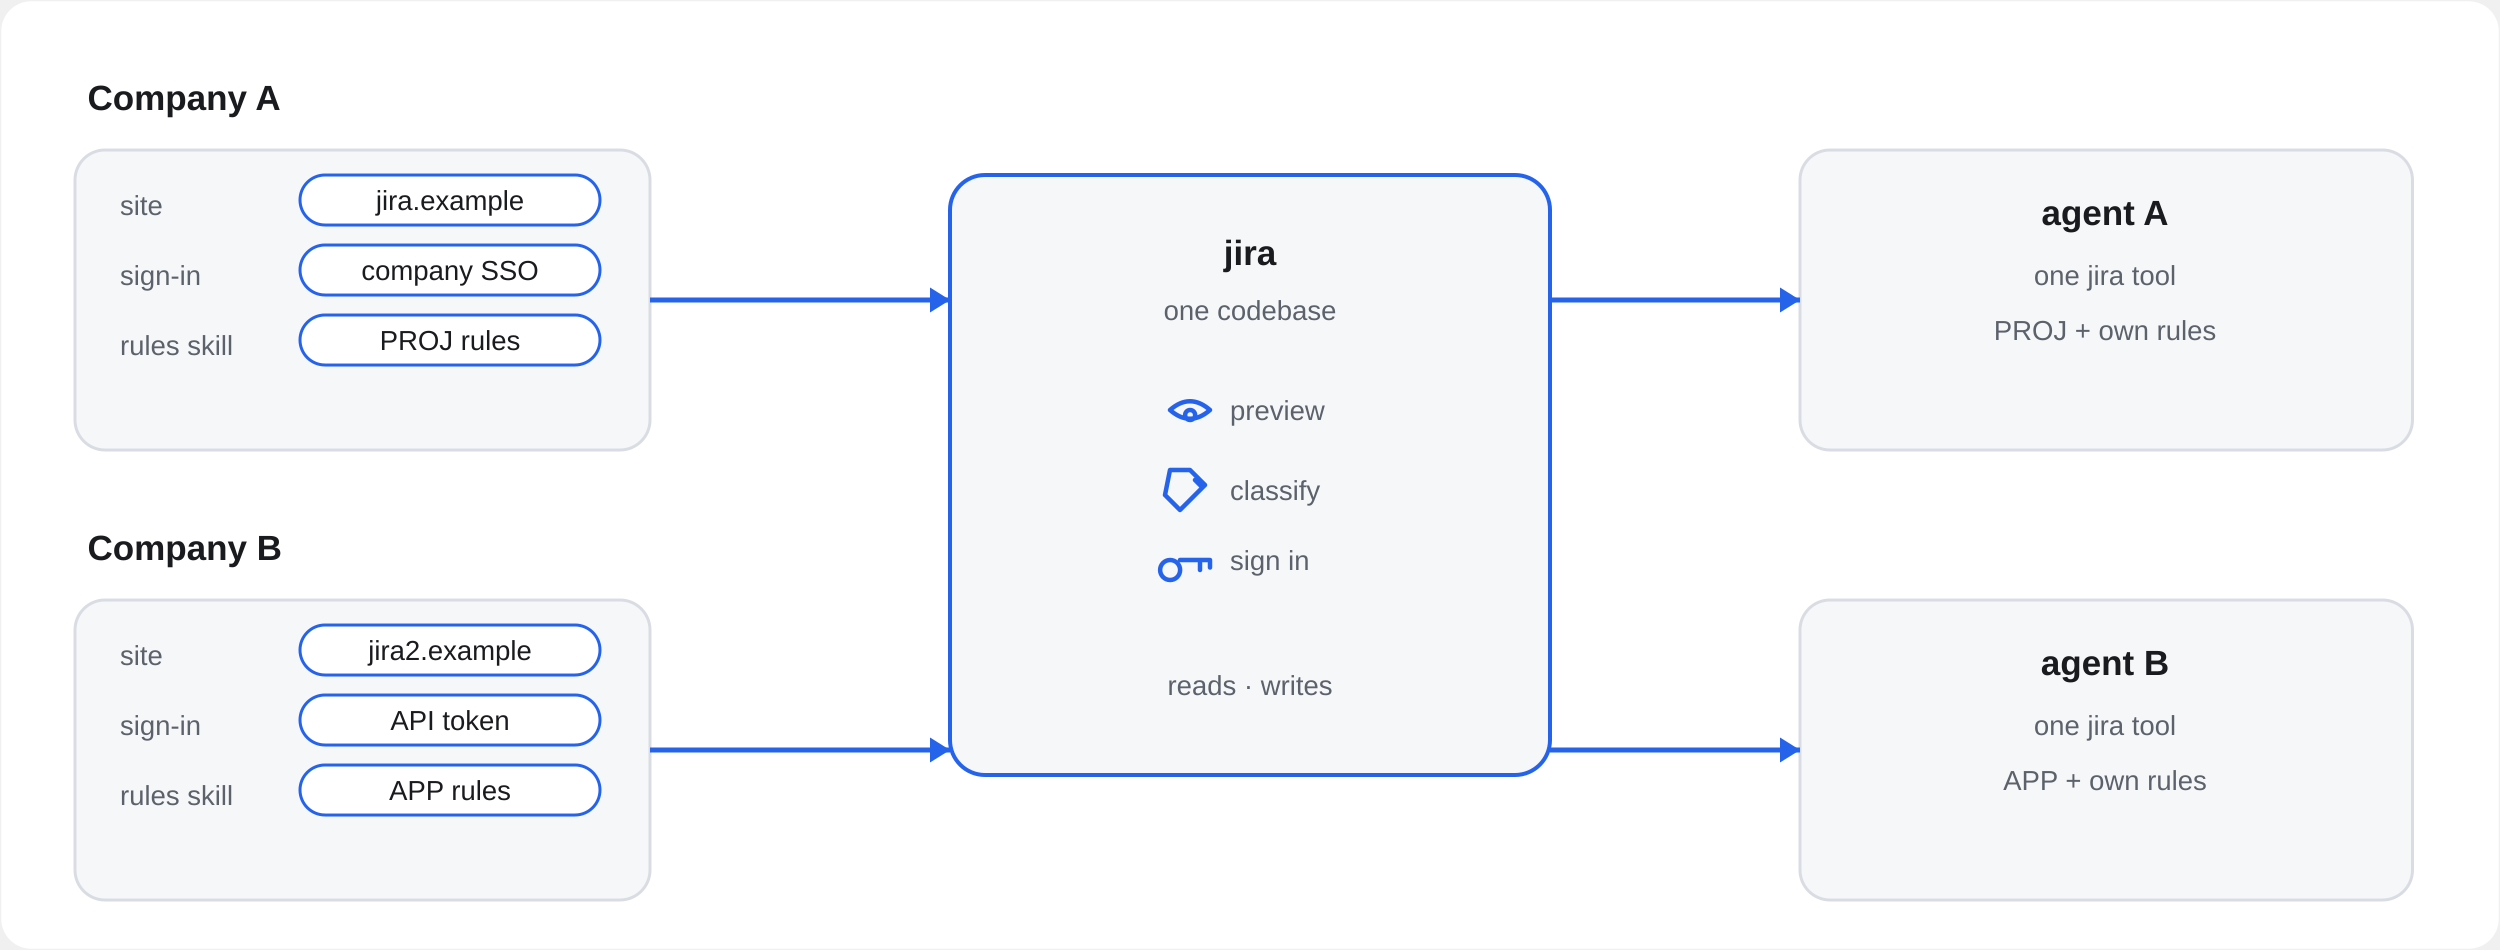
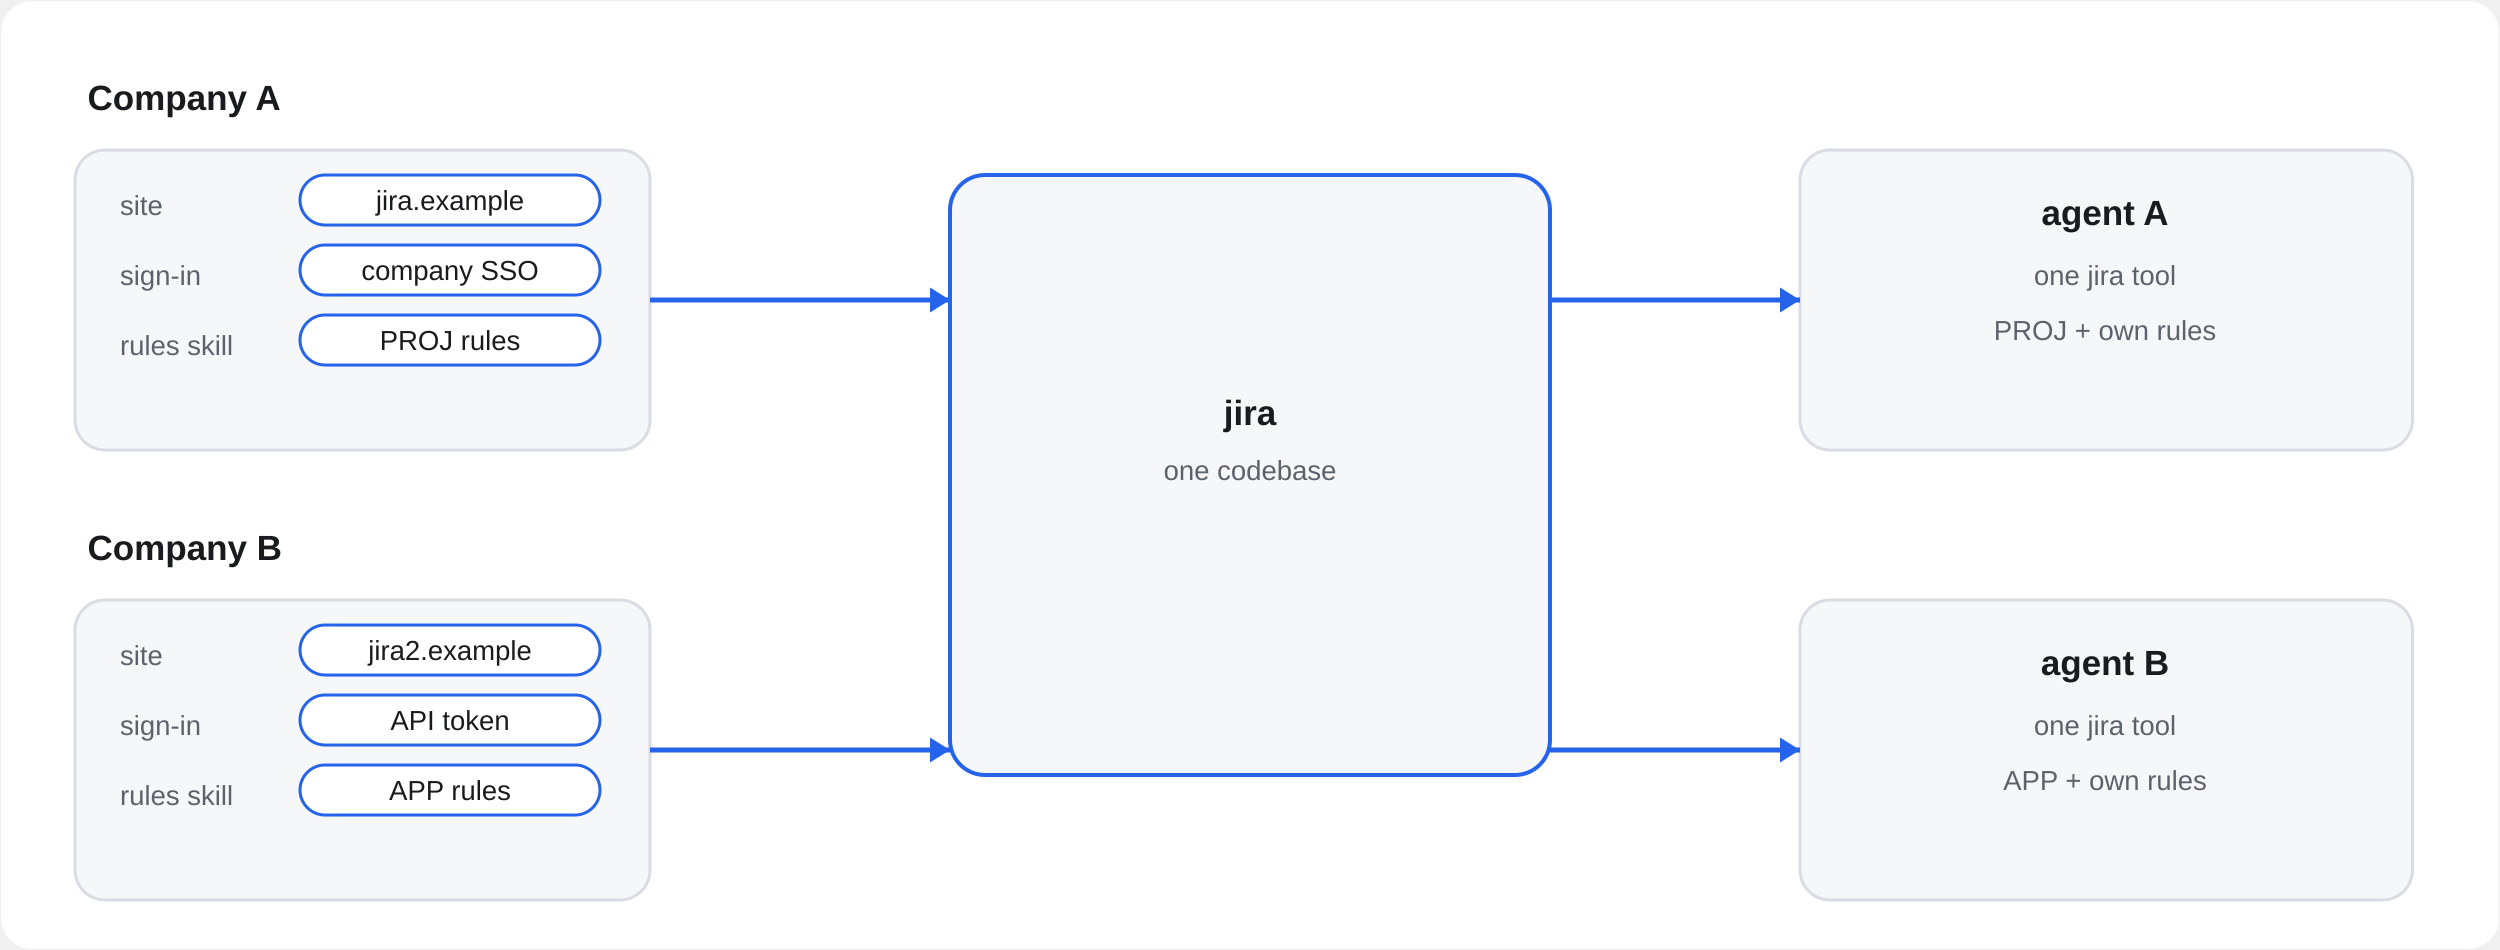
<svg xmlns="http://www.w3.org/2000/svg" width="1000" height="380" viewBox="0 0 1000 380" role="img" aria-label="One generic jira tool, the same code, set up twice: each company supplies its own site, sign-in and rules skill, and the agent sees a jira tool configured for that company." font-family="IBM Plex Sans, Segoe UI, Arial, sans-serif">
  <style>
    .bg{fill:#fff}.card{fill:#f6f7f9;stroke:#d9dde3;stroke-width:1.2}.core{fill:#f6f7f9;stroke:#2563eb;stroke-width:1.6}
    .label{fill:#1a1b1e;font-size:14px;font-weight:700}.small{fill:#5c626b;font-size:11px}
    .accent{fill:none;stroke:#2563eb;stroke-width:1.8;stroke-linecap:round;stroke-linejoin:round}
    .path{fill:none;stroke:#2563eb;stroke-width:2}.arrowhead{fill:#2563eb}
    .tag{fill:#fff;stroke:#2563eb;stroke-width:1.2}.tag-text{fill:#1a1b1e;font-size:11px}
    @media (prefers-color-scheme: dark){
      .bg{fill:#111113}.card{fill:#18181b;stroke:#2c2c31}.core{fill:#18181b;stroke:#7aa2f7}
      .label{fill:#e7e7ea}.small{fill:#9a9aa2}.accent{stroke:#7aa2f7}.path{stroke:#7aa2f7}.arrowhead{fill:#7aa2f7}
      .tag{fill:#202024;stroke:#7aa2f7}.tag-text{fill:#e7e7ea}
    }
  </style>
  <rect class="bg" x="0.5" y="0.5" width="999" height="379" rx="12" />
  <text class="label" x="35" y="44">Company A</text>
  <text class="label" x="35" y="224">Company B</text>
  <rect class="card" x="30" y="60" width="230" height="120" rx="12" />
  <text class="small" x="48" y="86">site</text>
  <text class="small" x="48" y="114">sign-in</text>
  <text class="small" x="48" y="142">rules skill</text>
  <rect class="tag" x="120" y="70" width="120" height="20" rx="10" />
  <text class="tag-text" x="180" y="84" text-anchor="middle">jira.example</text>
  <rect class="tag" x="120" y="98" width="120" height="20" rx="10" />
  <text class="tag-text" x="180" y="112" text-anchor="middle">company SSO</text>
  <rect class="tag" x="120" y="126" width="120" height="20" rx="10" />
  <text class="tag-text" x="180" y="140" text-anchor="middle">PROJ rules</text>
  <rect class="card" x="30" y="240" width="230" height="120" rx="12" />
  <text class="small" x="48" y="266">site</text>
  <text class="small" x="48" y="294">sign-in</text>
  <text class="small" x="48" y="322">rules skill</text>
  <rect class="tag" x="120" y="250" width="120" height="20" rx="10" />
  <text class="tag-text" x="180" y="264" text-anchor="middle">jira2.example</text>
  <rect class="tag" x="120" y="278" width="120" height="20" rx="10" />
  <text class="tag-text" x="180" y="292" text-anchor="middle">API token</text>
  <rect class="tag" x="120" y="306" width="120" height="20" rx="10" />
  <text class="tag-text" x="180" y="320" text-anchor="middle">APP rules</text>
  <rect class="core" x="380" y="70" width="240" height="240" rx="14" />
-   <text class="label" x="500" y="106" text-anchor="middle">jira</text>
-   <text class="small" x="500" y="128" text-anchor="middle">one codebase</text>
-   <path class="accent" d="M468 164 q8 -7 16 0 q-8 7 -16 0 M476 164 a2 2 0 1 0 0.1 0" />
-   <text class="small" x="492" y="168">preview</text>
-   <path class="accent" d="M468 188 l8 0 6 6 -10 10 -6 -6 z M478 192 l3 3" />
-   <text class="small" x="492" y="200">classify</text>
-   <path class="accent" d="M468 224 a4 4 0 1 0 0.1 0 M472 224 h12 M480 224 v4 M484 224 v3" />
-   <text class="small" x="492" y="228">sign in</text>
-   <text class="small" x="500" y="278" text-anchor="middle">reads · writes</text>
+   <text class="label" x="500" y="170" text-anchor="middle">jira</text>
+   <text class="small" x="500" y="192" text-anchor="middle">one codebase</text>
  <rect class="card" x="720" y="60" width="245" height="120" rx="12" />
  <text class="label" x="842" y="90" text-anchor="middle">agent A</text>
  <text class="small" x="842" y="114" text-anchor="middle">one jira tool</text>
  <text class="small" x="842" y="136" text-anchor="middle">PROJ + own rules</text>
  <rect class="card" x="720" y="240" width="245" height="120" rx="12" />
  <text class="label" x="842" y="270" text-anchor="middle">agent B</text>
  <text class="small" x="842" y="294" text-anchor="middle">one jira tool</text>
  <text class="small" x="842" y="316" text-anchor="middle">APP + own rules</text>
  <path class="path" d="M260 120 H380" />
  <path id="company-a1-arrow-a" class="arrowhead" d="M372 115 L380 120 L372 125 z" />
  <path class="path" d="M260 300 H380" />
  <path id="company-a1-arrow-b" class="arrowhead" d="M372 295 L380 300 L372 305 z" />
  <path class="path" d="M620 120 H720" />
  <path id="company-a1-arrow-c" class="arrowhead" d="M712 115 L720 120 L712 125 z" />
  <path class="path" d="M620 300 H720" />
  <path id="company-a1-arrow-d" class="arrowhead" d="M712 295 L720 300 L712 305 z" />
</svg>
